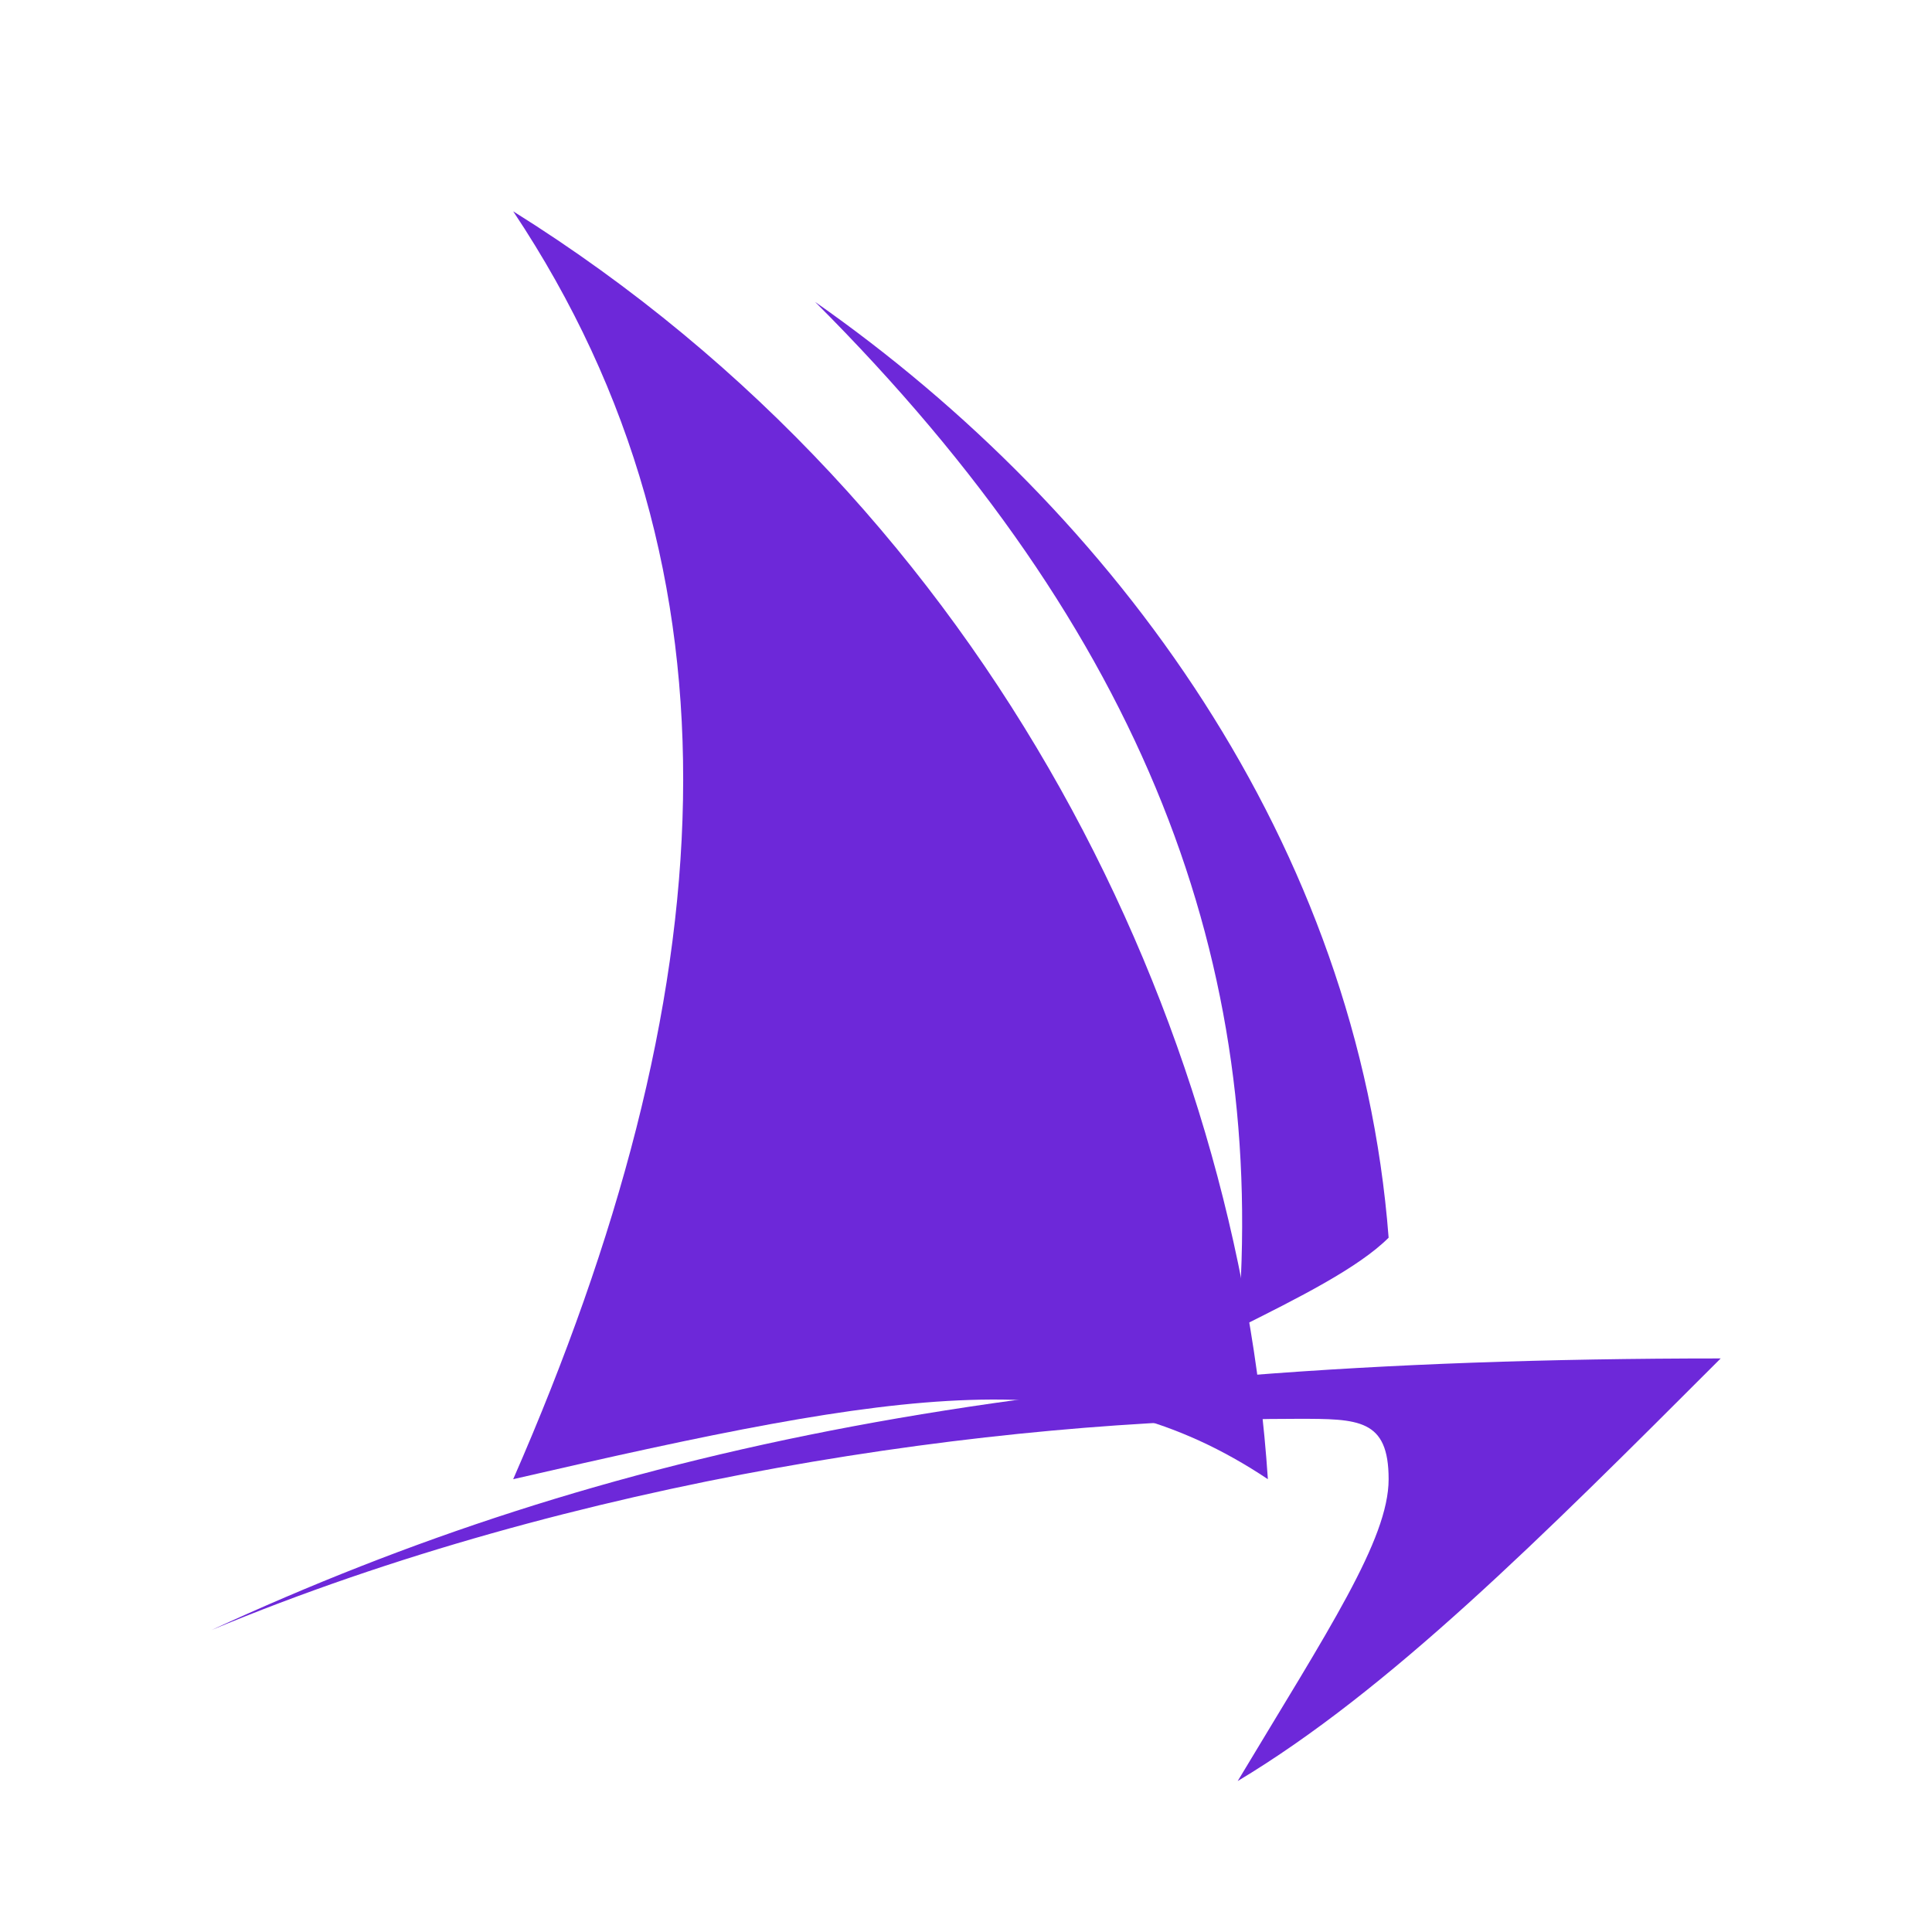
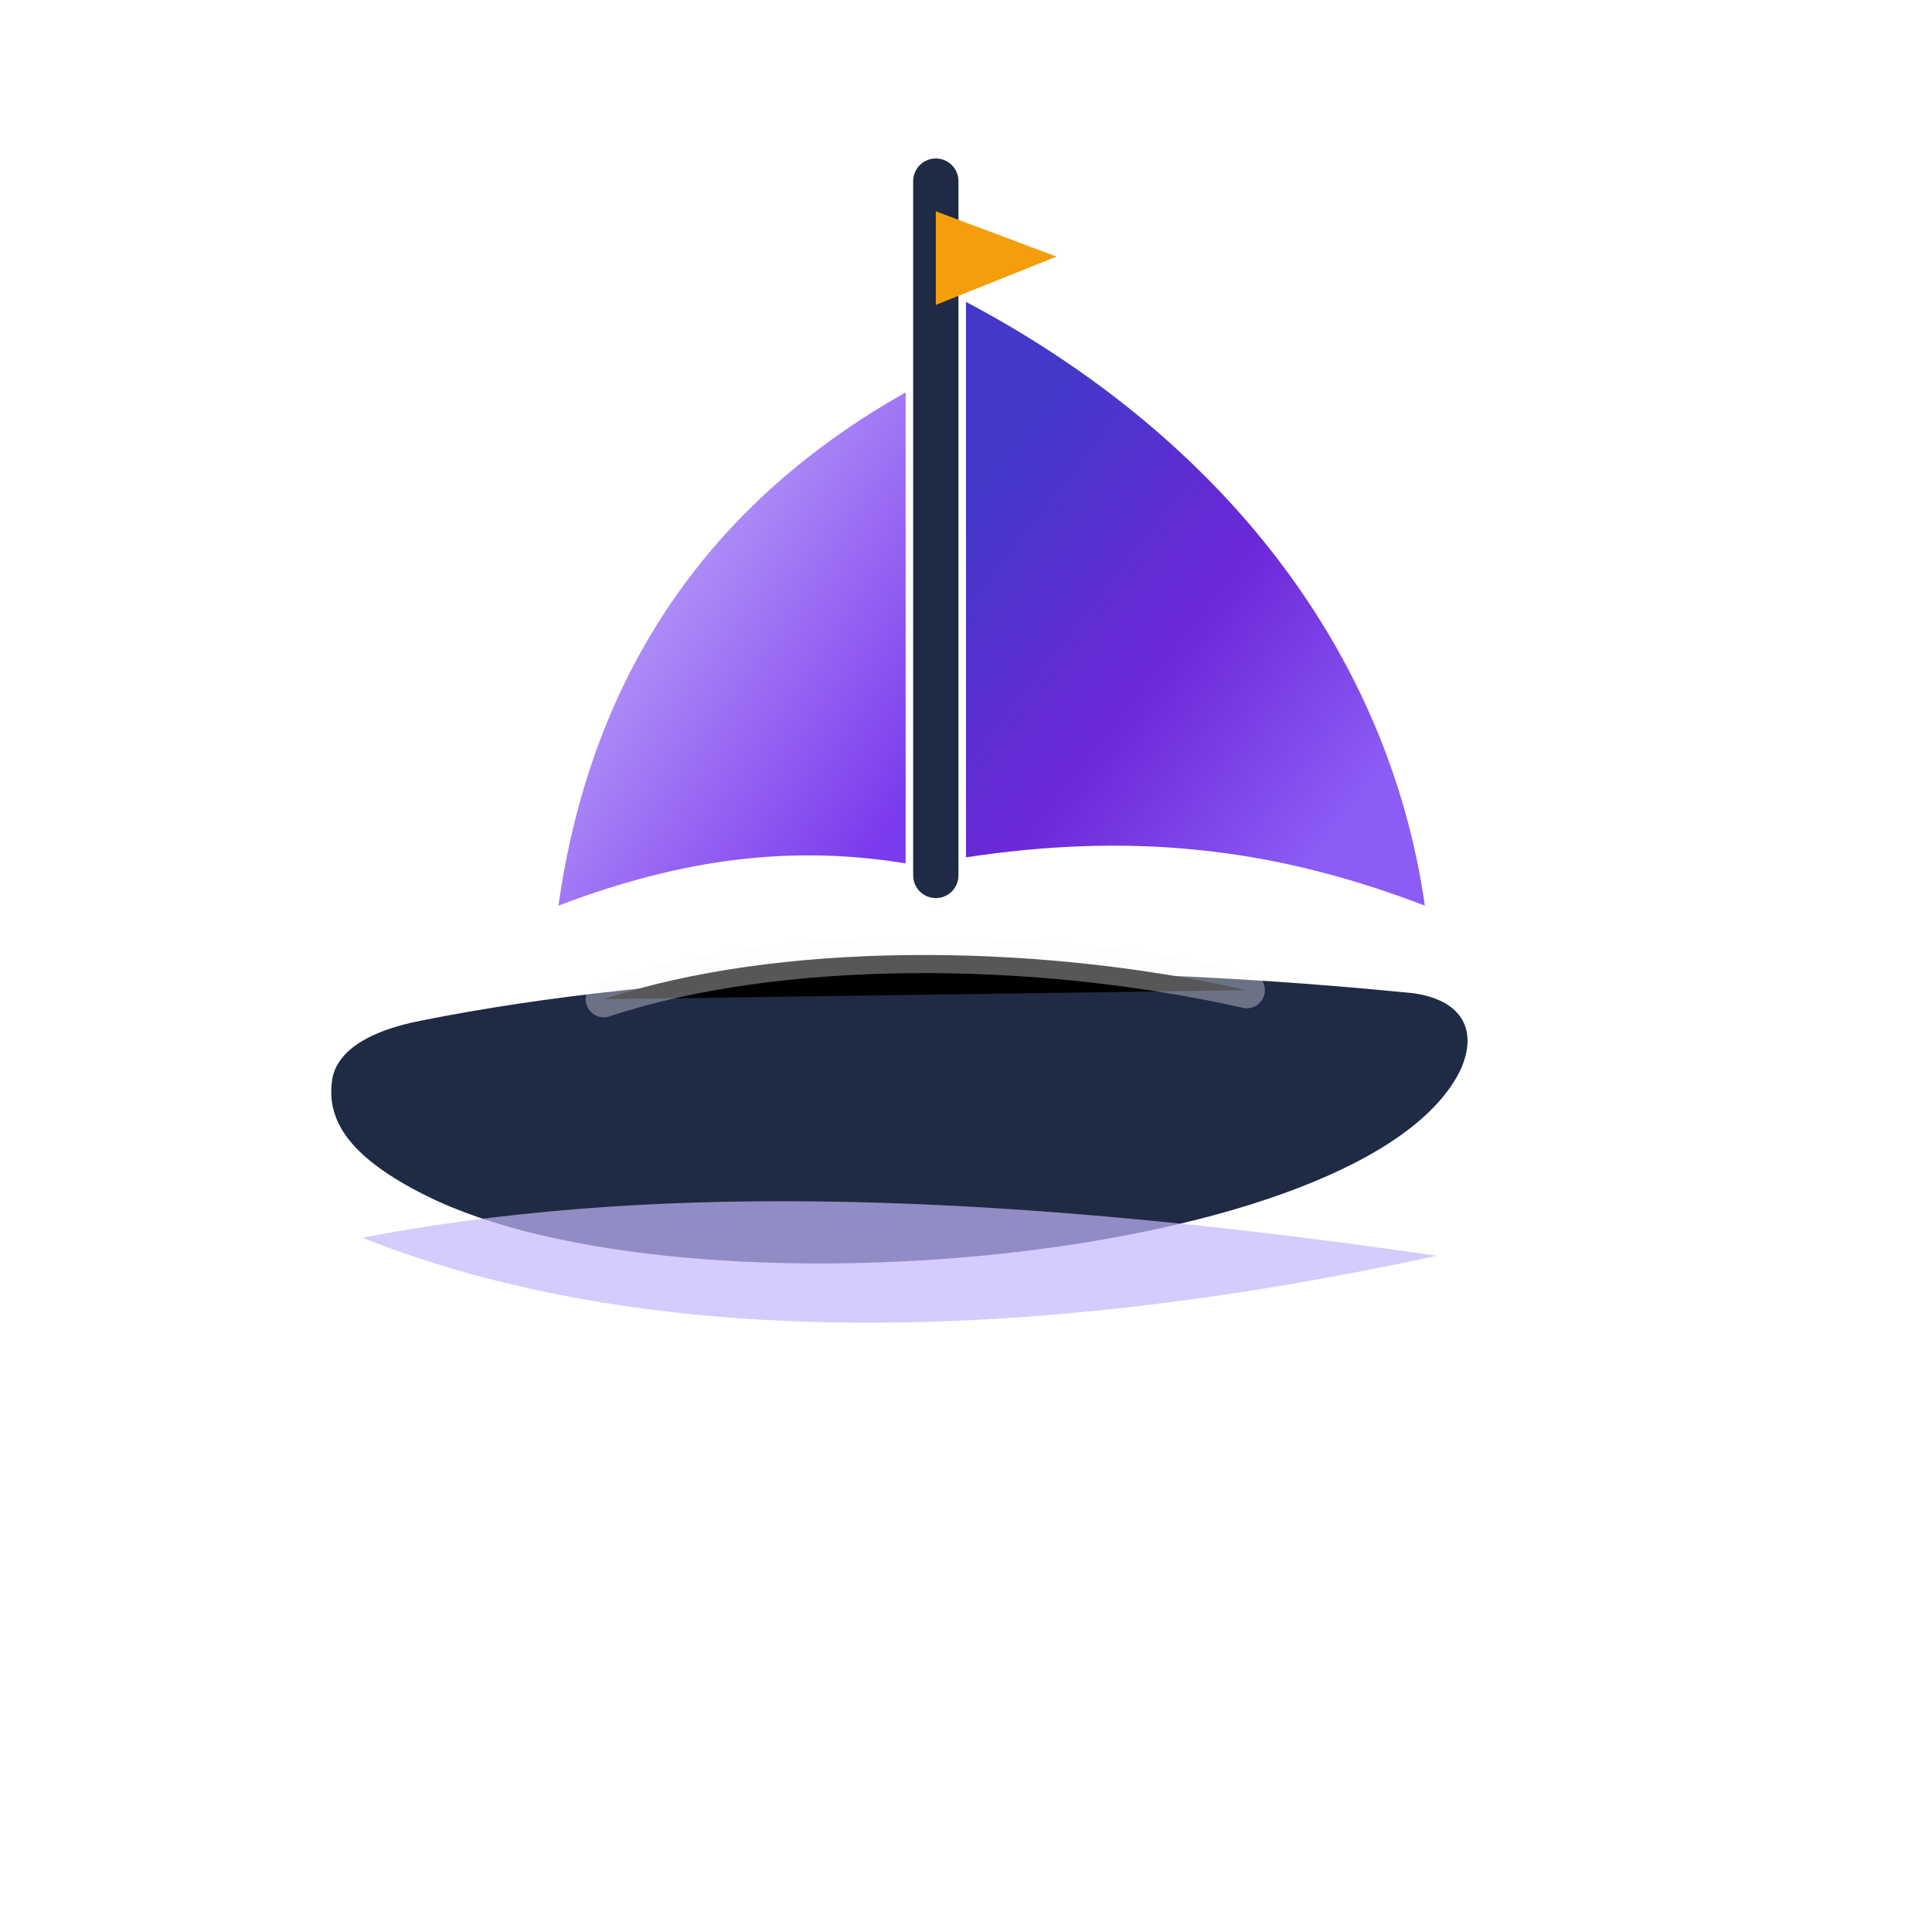
- <svg xmlns="http://www.w3.org/2000/svg" viewBox="0 0 64 64" role="img" aria-label="Navigate Wealth sail icon">
-   <path d="M17 49c7-16 8-30 0-42 16 10 24 27 25 42-6-4-12-3-25 0Z" fill="#6d28d9" />
-   <path d="M41 44c1-12-3-23-14-34 10 7 18 18 19 31-1 1-3 2-5 3Z" fill="#6d28d9" />
-   <path d="M7 54c13-6 27-9 50-9-6 6-11 11-16 14 3-5 5-8 5-10 0-2-1-2-3-2-10 0-24 2-36 7Z" fill="#6d28d9" />
+ <svg xmlns="http://www.w3.org/2000/svg" viewBox="0 0 64 64" role="img" aria-label="Navigate Wealth ship icon">
+   <defs>
+     <linearGradient id="nwMiniShip" x1="18%" y1="16%" x2="84%" y2="84%">
+       <stop offset="0%" stop-color="#4338ca" />
+       <stop offset="52%" stop-color="#6d28d9" />
+       <stop offset="100%" stop-color="#8b5cf6" />
+     </linearGradient>
+     <linearGradient id="nwMiniShip2" x1="10%" y1="10%" x2="90%" y2="90%">
+       <stop offset="0%" stop-color="#c4b5fd" />
+       <stop offset="100%" stop-color="#7c3aed" />
+     </linearGradient>
+   </defs>
+   <path d="M31 6v23" stroke="#1f2a44" stroke-width="1.5" stroke-linecap="round" />
+   <path d="M31 7l4 1.5-4 1.6z" fill="#f59e0b" />
+   <path d="M32 10c8.5 4.5 14 11.6 15.2 20-5.2-2-9.9-2.4-15.2-1.6z" fill="url(#nwMiniShip)" />
+   <path d="M30 13c-6.4 3.6-10.4 9.2-11.5 17 4.2-1.6 7.8-2 11.5-1.4z" fill="url(#nwMiniShip2)" />
+   <path d="M14 33.8c8-1.6 19.8-2.2 32.8-.9 1.5.2 2.2 1.1 1.6 2.5-3 6.4-25.7 8.5-34.3 4.2-2.4-1.2-3.3-2.4-3.1-3.8.1-.8.9-1.6 3-2z" fill="#1f2a44" />
+   <path d="M20 33.1c5.7-1.9 14.2-1.9 21.3-.3" stroke="#f8fafc" stroke-opacity="0.35" stroke-width="1.2" stroke-linecap="round" />
+   <path d="M12 41c8.9-1.7 19.8-1.7 35.6.6-13.9 3-26.3 3.1-35.6-.6z" fill="#c4b5fd" fill-opacity="0.7" />
</svg>
